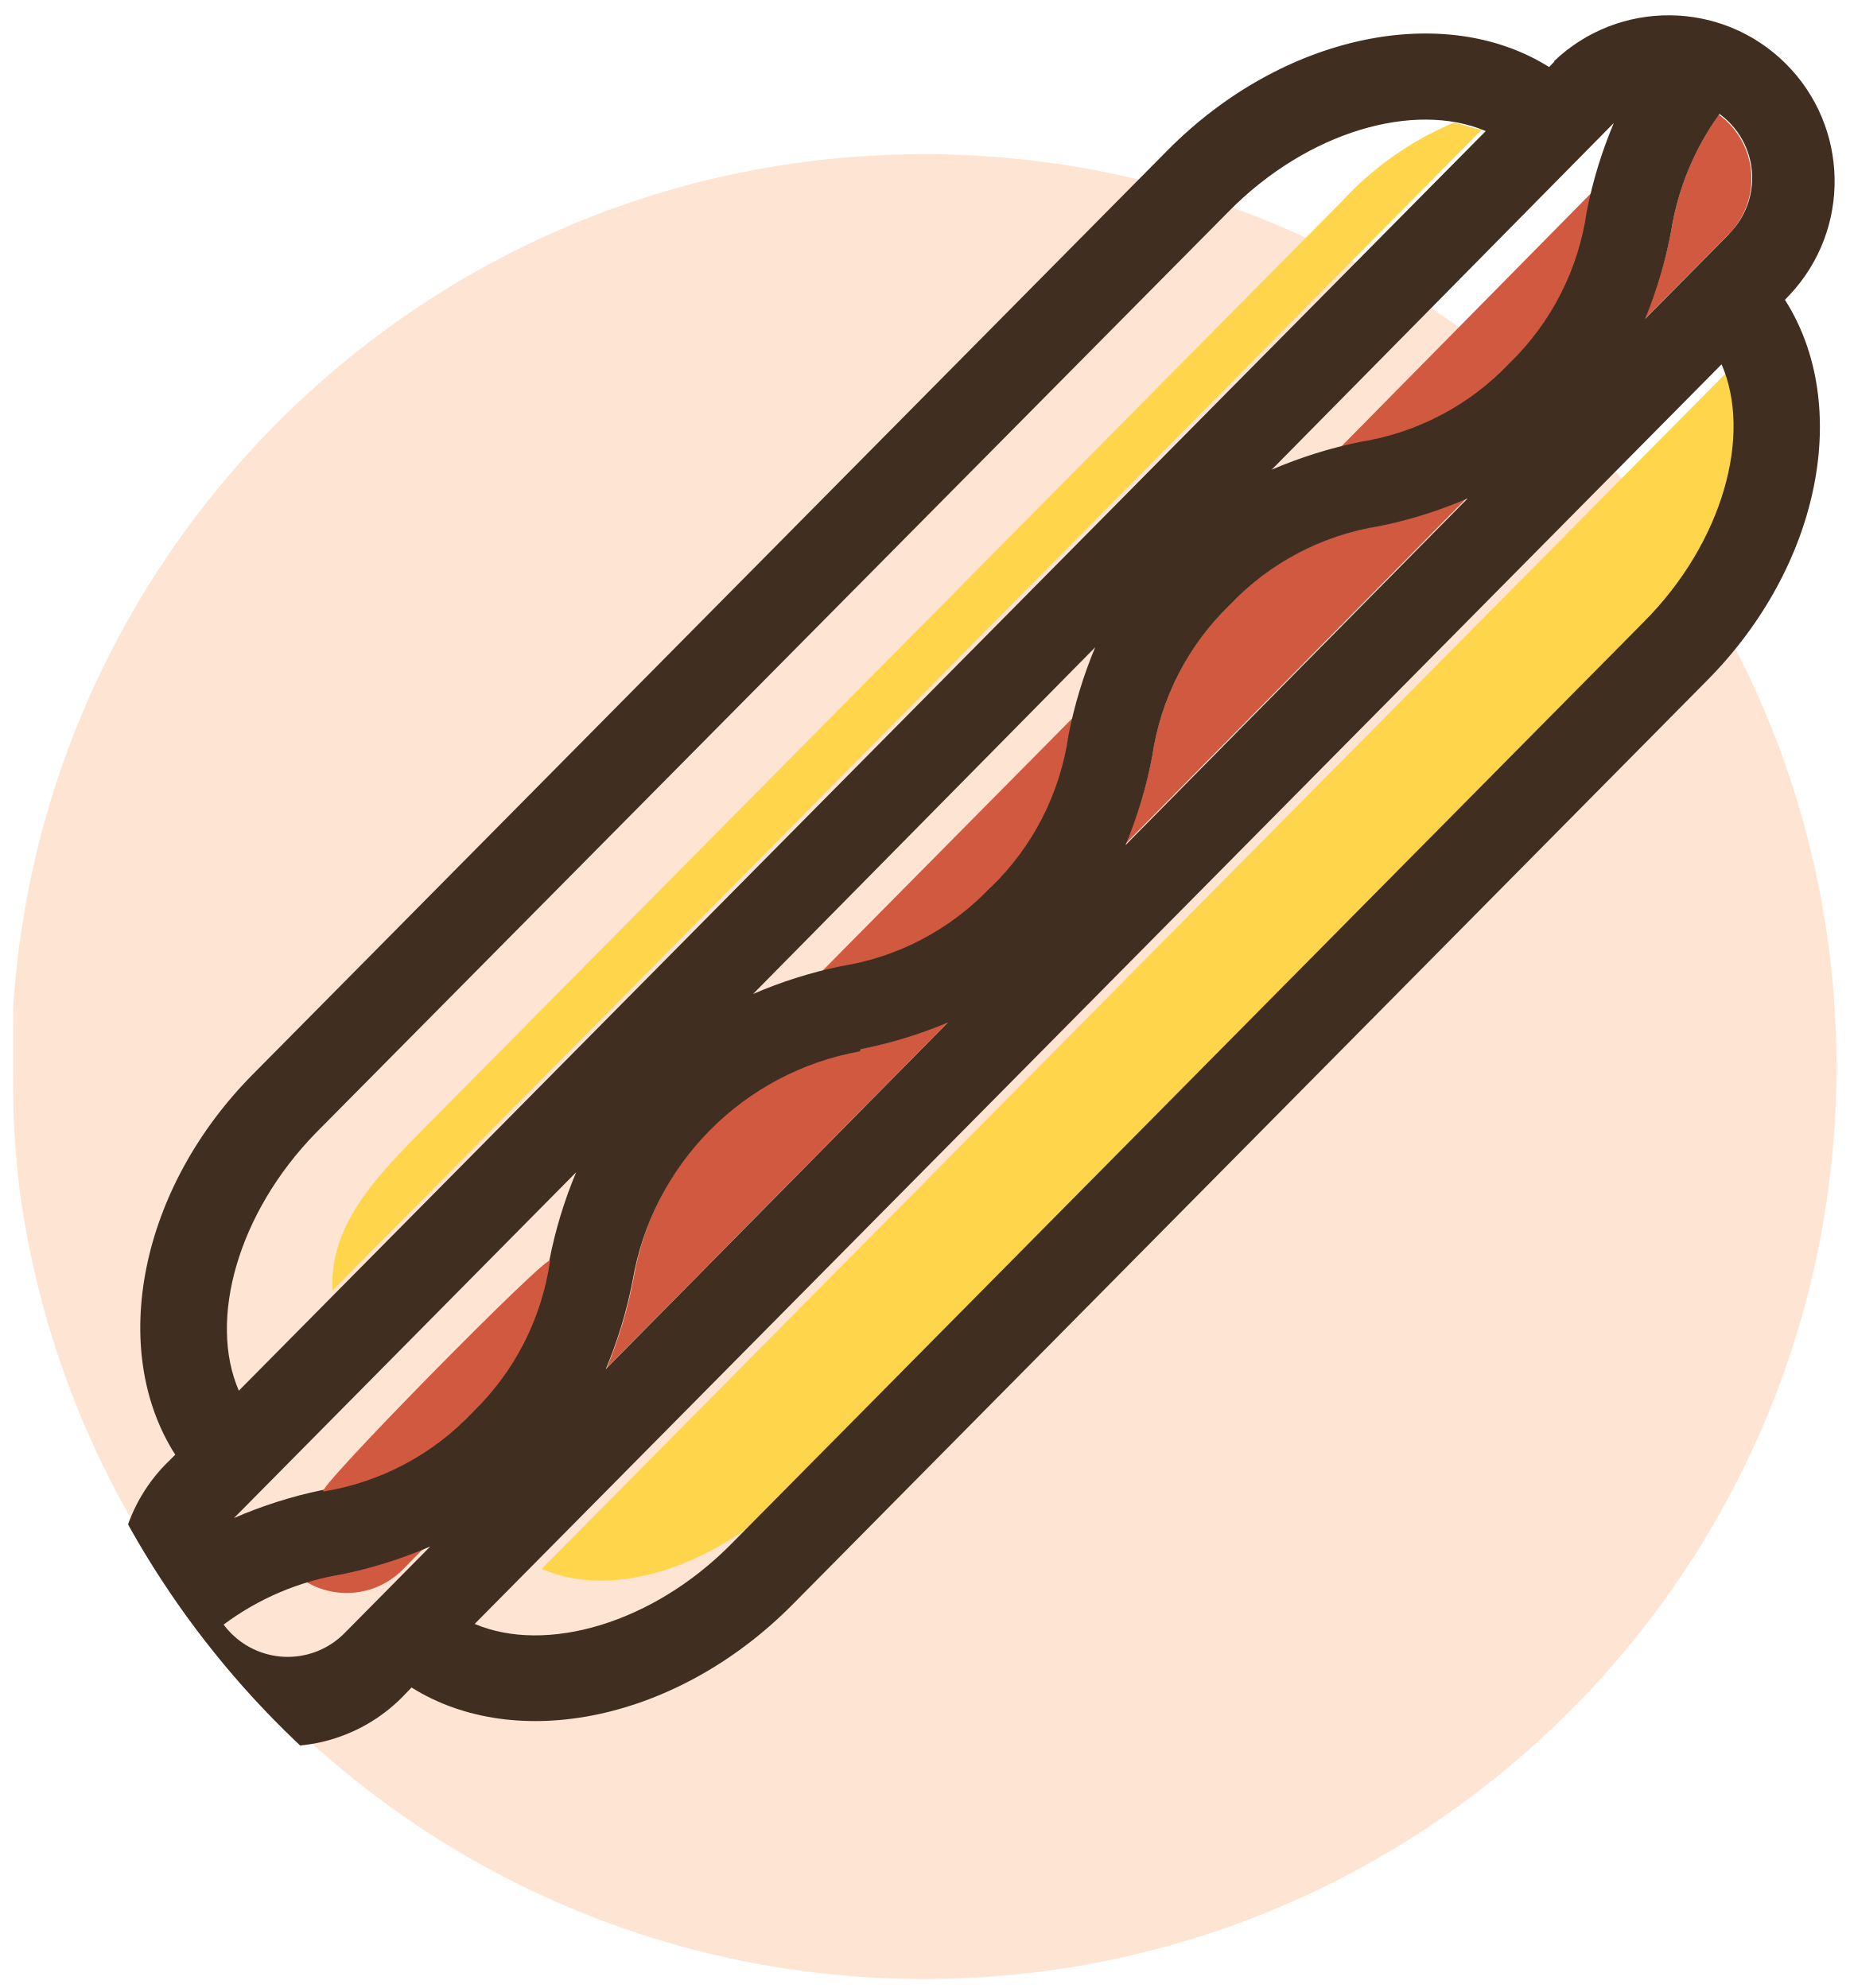
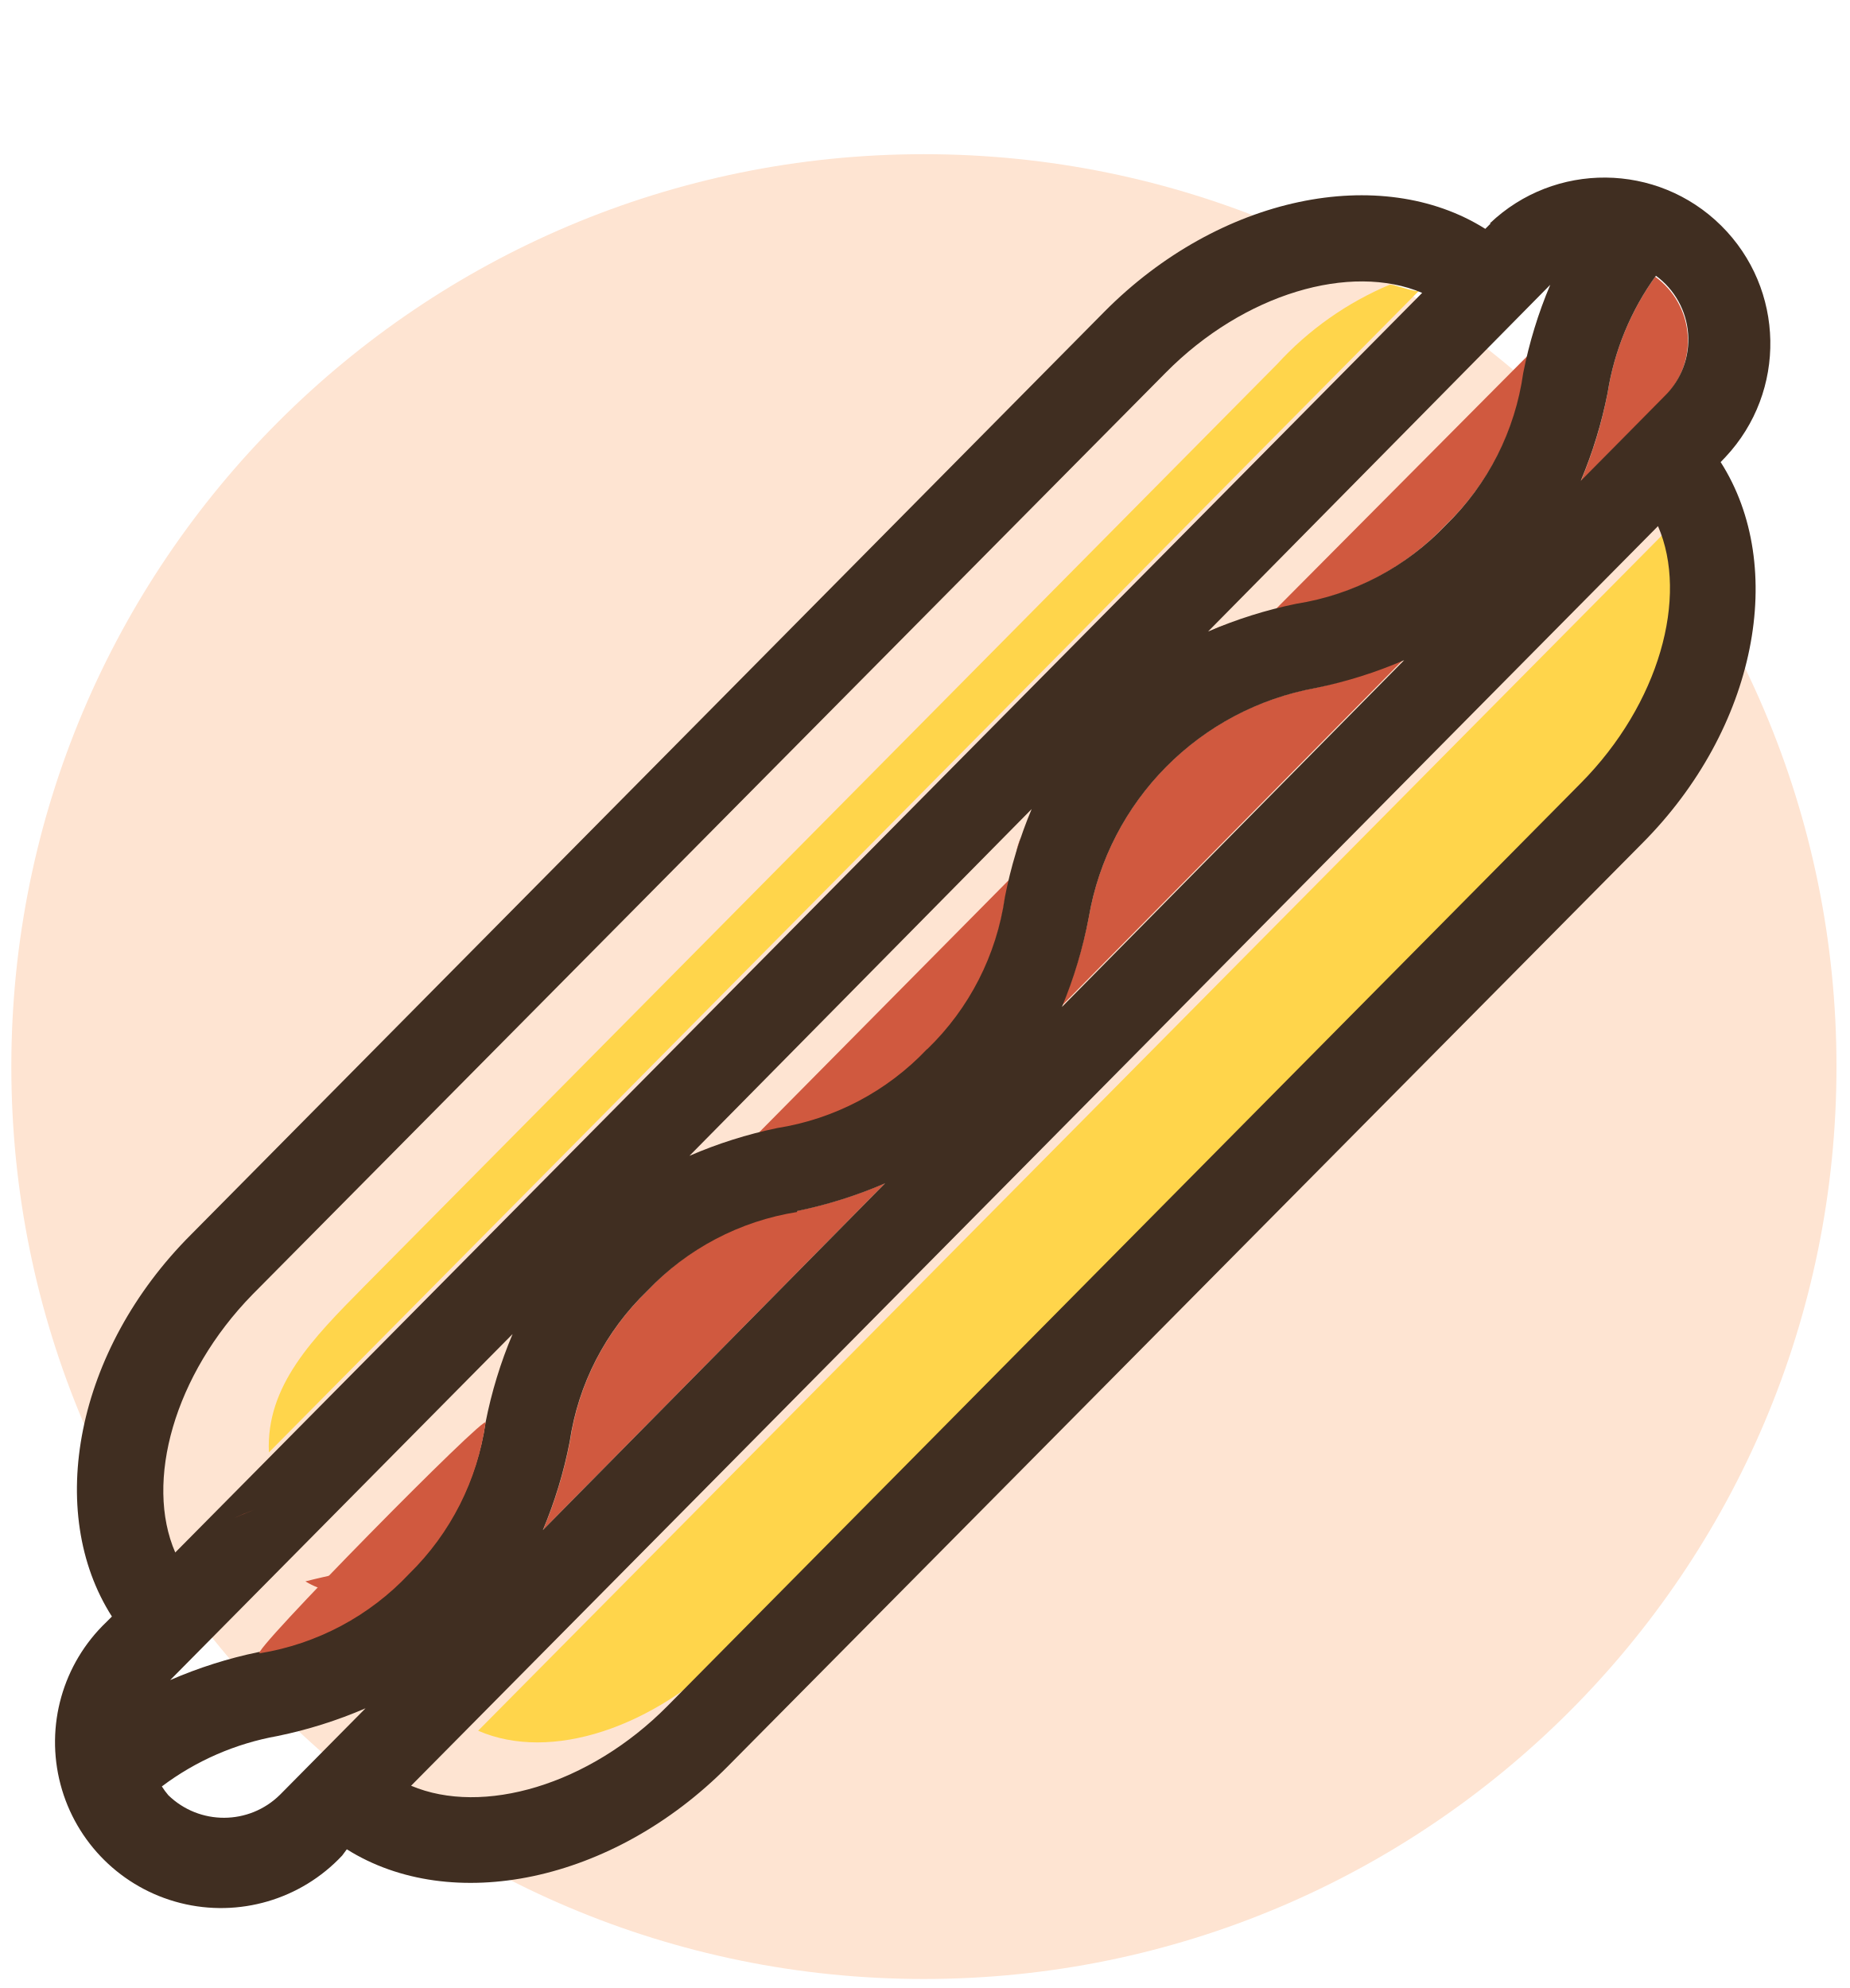
<svg xmlns="http://www.w3.org/2000/svg" id="Layer_1" data-name="Layer 1" viewBox="0 0 80 86">
-   <defs>
-     <clipPath id="clip-path">
-       <path d="M79.51-14.76H.49S.57,44.79.57,46.14a39.47,39.47,0,1,0,78.93,0Z" fill="none" />
-     </clipPath>
-   </defs>
-   <g clip-path="url(#clip-path)">
-     <circle cx="39.96" cy="46.14" r="39.47" fill="#fee4d2" />
-     <path d="M72.28,10a19.49,19.49,0,0,1-1.16,3.82l3.63-3.67,0,0a3.42,3.42,0,0,0-.41-5.19A11.78,11.78,0,0,0,72.28,10Z" fill="#d0593f" />
-     <path d="M59.67,22.75a11.36,11.36,0,0,0-6.48,3.41,11.36,11.36,0,0,0-3.35,6.52,19.49,19.49,0,0,1-1.16,3.82l14.8-15A19.48,19.48,0,0,1,59.67,22.75Z" fill="#d0593f" />
-     <path d="M26.24,59.18l14.8-15a19.49,19.49,0,0,1-3.81,1.2,12.16,12.16,0,0,0-9.83,9.93A19.49,19.49,0,0,1,26.24,59.18Z" fill="#d0593f" />
-     <path d="M11.59,69.11l.15-.07Z" fill="#d0593f" />
-     <path d="M12.17,68.87l.17-.07Z" fill="#d0593f" />
-     <path d="M12.86,68.62l.16,0Z" fill="#d0593f" />
-     <path d="M14.75,68.05c-.52.12-1,.22-1.54.36a3.42,3.42,0,0,0,4.23-.53L18.5,66.8C16.76,67,15.93,67.77,14.75,68.05Z" fill="#d0593f" />
-     <path d="M10.93,69.46,11,69.4Z" fill="#d0593f" />
-     <path d="M10.3,69.85l.16-.11Z" fill="#d0593f" />
-     <path d="M33.46,42.63c-.29.11-.59.23-.9.37C32.87,42.86,33.17,42.74,33.46,42.63Z" fill="#d0593f" />
-     <path d="M46.6,30.85,35.36,42.21c-.13.13-.49.05-.71.11.62-.18,1.18-.36,1.76-.49a11.36,11.36,0,0,0,6.47-3.43,11.36,11.36,0,0,0,3.34-6.53c.13-.58.33-1.12.5-1.74C46.65,30.36,46.73,30.71,46.6,30.85Z" fill="#d0593f" />
-     <path d="M47,28.94c.11-.3.22-.59.36-.9C47.23,28.35,47.11,28.65,47,28.94Z" fill="#d0593f" />
-     <path d="M46.7,29.9q.1-.34.22-.7Q46.8,29.55,46.7,29.9Z" fill="#d0593f" />
-     <path d="M34.41,42.31l-.7.23Z" fill="#d0593f" />
-     <path d="M55.9,20c-.29.11-.59.23-.89.37C55.31,20.18,55.61,20.07,55.9,20Z" fill="#d0593f" />
-     <path d="M69,8.17,57.8,19.53c-.13.13-.49.05-.71.11.62-.18,1.18-.36,1.76-.49a11.36,11.36,0,0,0,6.47-3.43A11.36,11.36,0,0,0,68.65,9.2c.13-.58.33-1.12.5-1.74C69.09,7.68,69.17,8,69,8.17Z" fill="#d0593f" />
-     <path d="M56.85,19.63l-.7.23Z" fill="#d0593f" />
-     <path d="M69.45,6.27c.11-.3.22-.59.36-.9C69.67,5.67,69.55,6,69.45,6.27Z" fill="#d0593f" />
-     <path d="M69.13,7.23q.1-.35.22-.71Q69.24,6.88,69.13,7.23Z" fill="#d0593f" />
-     <path d="M62.87,5.31A13.9,13.9,0,0,0,58,8.75L18.49,48.66c-2.21,2.24-4.24,4.28-4.11,7.17L64.14,5.56C64,5.68,63.37,5.39,62.87,5.31Z" fill="#ffd54b" />
-     <path d="M23.43,67.87c3.14,1.37,7.6-.12,11-3.55L71.3,27.06c3.39-3.43,4.83-7.91,3.43-11Z" fill="#ffd54b" />
-     <path d="M67.23,2.66,67,2.9C62.48.06,55.5,1.46,50.51,6.49L11,46.41c-5,5-6.31,12-3.42,16.52l-.24.24a7.18,7.18,0,1,0,10.2,10.1L17.8,73c4.52,2.84,11.49,1.45,16.48-3.59l39.5-39.92c5-5,6.31-12,3.42-16.52l.21-.22,0,0a7.18,7.18,0,0,0-10.2-10.1Zm7.55,7.47,0,0-3.63,3.67A19.49,19.49,0,0,0,72.28,10a11.78,11.78,0,0,1,2.09-5.07,3.42,3.42,0,0,1,.41,5.19ZM31.62,66.8c-3.39,3.43-8,4.76-11.09,3.45L74.46,15.76c1.33,3.06.06,7.69-3.34,11.12ZM10,70.66a3.42,3.42,0,0,1-.33-.38A11.75,11.75,0,0,1,14.8,68.1a19.47,19.47,0,0,0,3.81-1.2l-3.7,3.74A3.45,3.45,0,0,1,10,70.66ZM53.17,9.12c3.39-3.43,8-4.76,11.09-3.45L10.33,60.16C9,57.1,10.28,52.47,13.67,49ZM49.84,32.69a11.36,11.36,0,0,1,3.35-6.52,11.36,11.36,0,0,1,6.48-3.41,19.48,19.48,0,0,0,3.81-1.2l-14.8,15A19.49,19.49,0,0,0,49.84,32.69Zm-7,5.7a11.36,11.36,0,0,1-6.48,3.41A19.49,19.49,0,0,0,32.57,43l14.8-15a19.49,19.49,0,0,0-1.16,3.82A11.36,11.36,0,0,1,42.86,38.38Zm-5.62,7A19.49,19.49,0,0,0,41,44.23l-14.8,15a19.49,19.49,0,0,0,1.16-3.82,12.16,12.16,0,0,1,9.83-9.93ZM65.29,15.71a11.36,11.36,0,0,1-6.48,3.41A19.48,19.48,0,0,0,55,20.32l14.8-15a19.44,19.44,0,0,0-1.17,3.82A11.36,11.36,0,0,1,65.29,15.71Zm-40.37,35a19.48,19.48,0,0,0-1.16,3.82,11.36,11.36,0,0,1-3.35,6.52,11.36,11.36,0,0,1-6.48,3.41,19.43,19.43,0,0,0-3.81,1.21Z" fill="#402e21" />
-     <path d="M14,64.52a11.36,11.36,0,0,0,6.46-3.44,11.35,11.35,0,0,0,3.33-6.53C23.91,54,13.41,64.66,14,64.52Z" fill="#d0593f" />
-     <path d="M12,65l-.71.23Z" fill="#d0593f" />
-     <path d="M11,65.31c-.3.11-.59.23-.9.37C10.43,65.54,10.73,65.42,11,65.31Z" fill="#d0593f" />
-     <path d="M24.26,52.58q.1-.35.22-.7Q24.36,52.23,24.26,52.58Z" fill="#d0593f" />
-   </g>
+   <circle cx="39.96" cy="46.14" r="39.47" fill="#fee4d2" />
+   <path d="M69.53,17a19.49,19.49,0,0,1-1.16,3.82L72,17.16l0,0a3.42,3.42,0,0,0-.41-5.19A11.78,11.78,0,0,0,69.53,17Z" fill="#d0593f" />
+   <path d="M56.92,29.75a12.17,12.17,0,0,0-9.83,9.93,19.49,19.49,0,0,1-1.16,3.82l14.8-15A19.48,19.48,0,0,1,56.92,29.75Z" fill="#d0593f" />
+   <path d="M23.49,66.18l14.8-15a19.49,19.49,0,0,1-3.81,1.2A11.36,11.36,0,0,0,28,55.84a11.35,11.35,0,0,0-3.35,6.52A19.49,19.49,0,0,1,23.49,66.18Z" fill="#d0593f" />
+   <path d="M11.59,69.11l.15-.07Z" fill="#d0593f" />
+   <path d="M12.17,68.87l.17-.07Z" fill="#d0593f" />
+   <path d="M12.86,68.62l.16,0Z" fill="#d0593f" />
+   <path d="M14.75,68.05c-.52.12-1,.22-1.54.36a3.42,3.42,0,0,0,4.23-.53L18.5,66.8C16.76,67,15.93,67.77,14.75,68.05Z" fill="#d0593f" />
+   <path d="M10.93,69.46,11,69.4Z" fill="#d0593f" />
+   <path d="M10.3,69.85l.16-.11Z" fill="#d0593f" />
+   <path d="M30.71,49.63c-.29.11-.59.23-.9.37C30.12,49.86,30.42,49.74,30.71,49.63Z" fill="#d0593f" />
+   <path d="M43.85,37.85,32.61,49.21c-.13.13-.49.05-.71.11.62-.18,1.18-.36,1.76-.49a11.36,11.36,0,0,0,6.47-3.43,11.36,11.36,0,0,0,3.34-6.53c.13-.58.33-1.12.5-1.74C43.9,37.36,44,37.71,43.85,37.85Z" fill="#d0593f" />
+   <path d="M44.26,35.94c.11-.3.22-.59.36-.9C44.48,35.35,44.36,35.65,44.26,35.94Z" fill="#d0593f" />
+   <path d="M43.95,36.9q.1-.34.22-.7Q44,36.55,43.95,36.9Z" fill="#d0593f" />
+   <path d="M31.66,49.31l-.7.23Z" fill="#d0593f" />
+   <path d="M53.15,27c-.29.11-.59.23-.89.37C52.56,27.18,52.86,27.07,53.15,27Z" fill="#d0593f" />
+   <path d="M66.29,15.17,55,26.53c-.13.13-.49.05-.71.11.62-.18,1.18-.36,1.76-.49a11.36,11.36,0,0,0,6.47-3.43A11.36,11.36,0,0,0,65.9,16.2c.13-.58.33-1.12.5-1.74C66.34,14.68,66.42,15,66.29,15.17Z" fill="#d0593f" />
+   <path d="M54.1,26.63l-.7.23Z" fill="#d0593f" />
+   <path d="M66.7,13.27c.11-.3.22-.59.36-.9C66.92,12.67,66.8,13,66.7,13.27Z" fill="#d0593f" />
+   <path d="M66.38,14.23q.1-.35.22-.71Q66.49,13.88,66.38,14.23Z" fill="#d0593f" />
+   <path d="M60.12,12.31a13.9,13.9,0,0,0-4.88,3.44L15.74,55.66c-2.21,2.24-4.24,4.28-4.11,7.17L61.39,12.56C61.27,12.68,60.62,12.39,60.12,12.31Z" fill="#ffd54b" />
+   <path d="M20.68,74.87c3.14,1.37,7.6-.12,11-3.55L68.55,34.06c3.39-3.43,4.83-7.91,3.43-11Z" fill="#ffd54b" />
+   <path d="M64.48,9.66l-.24.24c-4.51-2.84-11.49-1.45-16.48,3.59L8.26,53.41c-5,5-6.31,12-3.42,16.52l-.24.24a7.18,7.18,0,1,0,10.2,10.1L15,80c4.52,2.84,11.49,1.45,16.48-3.59L71,36.51c5-5,6.31-12,3.42-16.52l.21-.22,0,0a7.18,7.18,0,0,0-10.2-10.1ZM72,17.13l0,0-3.63,3.67A19.49,19.49,0,0,0,69.53,17a11.78,11.78,0,0,1,2.09-5.07A3.42,3.42,0,0,1,72,17.13ZM28.87,73.8c-3.39,3.43-8,4.76-11.09,3.45L71.71,22.76c1.33,3.06.06,7.69-3.34,11.12ZM7.28,77.66A3.42,3.42,0,0,1,7,77.28,11.75,11.75,0,0,1,12,75.1a19.47,19.47,0,0,0,3.81-1.2l-3.7,3.74A3.45,3.45,0,0,1,7.28,77.66ZM50.42,16.12c3.39-3.43,8-4.76,11.09-3.45L7.58,67.16C6.25,64.1,7.53,59.47,10.92,56ZM47.09,39.69a12.17,12.17,0,0,1,9.83-9.93,19.48,19.48,0,0,0,3.81-1.2l-14.8,15A19.49,19.49,0,0,0,47.09,39.69Zm-7,5.7a11.36,11.36,0,0,1-6.48,3.41A19.49,19.49,0,0,0,29.82,50l14.8-15a19.49,19.49,0,0,0-1.16,3.82A11.36,11.36,0,0,1,40.11,45.38Zm-5.62,7a19.49,19.49,0,0,0,3.81-1.2l-14.8,15a19.49,19.49,0,0,0,1.16-3.82A11.35,11.35,0,0,1,28,55.84,11.36,11.36,0,0,1,34.48,52.43ZM62.54,22.71a11.36,11.36,0,0,1-6.48,3.41,19.48,19.48,0,0,0-3.81,1.2l14.8-15a19.44,19.44,0,0,0-1.17,3.82A11.36,11.36,0,0,1,62.54,22.71Zm-40.37,35A19.48,19.48,0,0,0,21,61.54a11.36,11.36,0,0,1-3.35,6.52,11.36,11.36,0,0,1-6.48,3.41,19.43,19.43,0,0,0-3.81,1.21Z" fill="#402e21" />
+   <path d="M11.24,71.52a11.36,11.36,0,0,0,6.46-3.44A11.35,11.35,0,0,0,21,61.55C21.16,61,10.66,71.66,11.24,71.52Z" fill="#d0593f" />
+   <path d="M12,65l-.71.23Z" fill="#d0593f" />
+   <path d="M11,65.31c-.3.11-.59.23-.9.37C10.43,65.54,10.73,65.42,11,65.31Z" fill="#d0593f" />
+   <path d="M21.51,59.58q.1-.35.22-.7Q21.61,59.23,21.51,59.58Z" fill="#d0593f" />
</svg>
